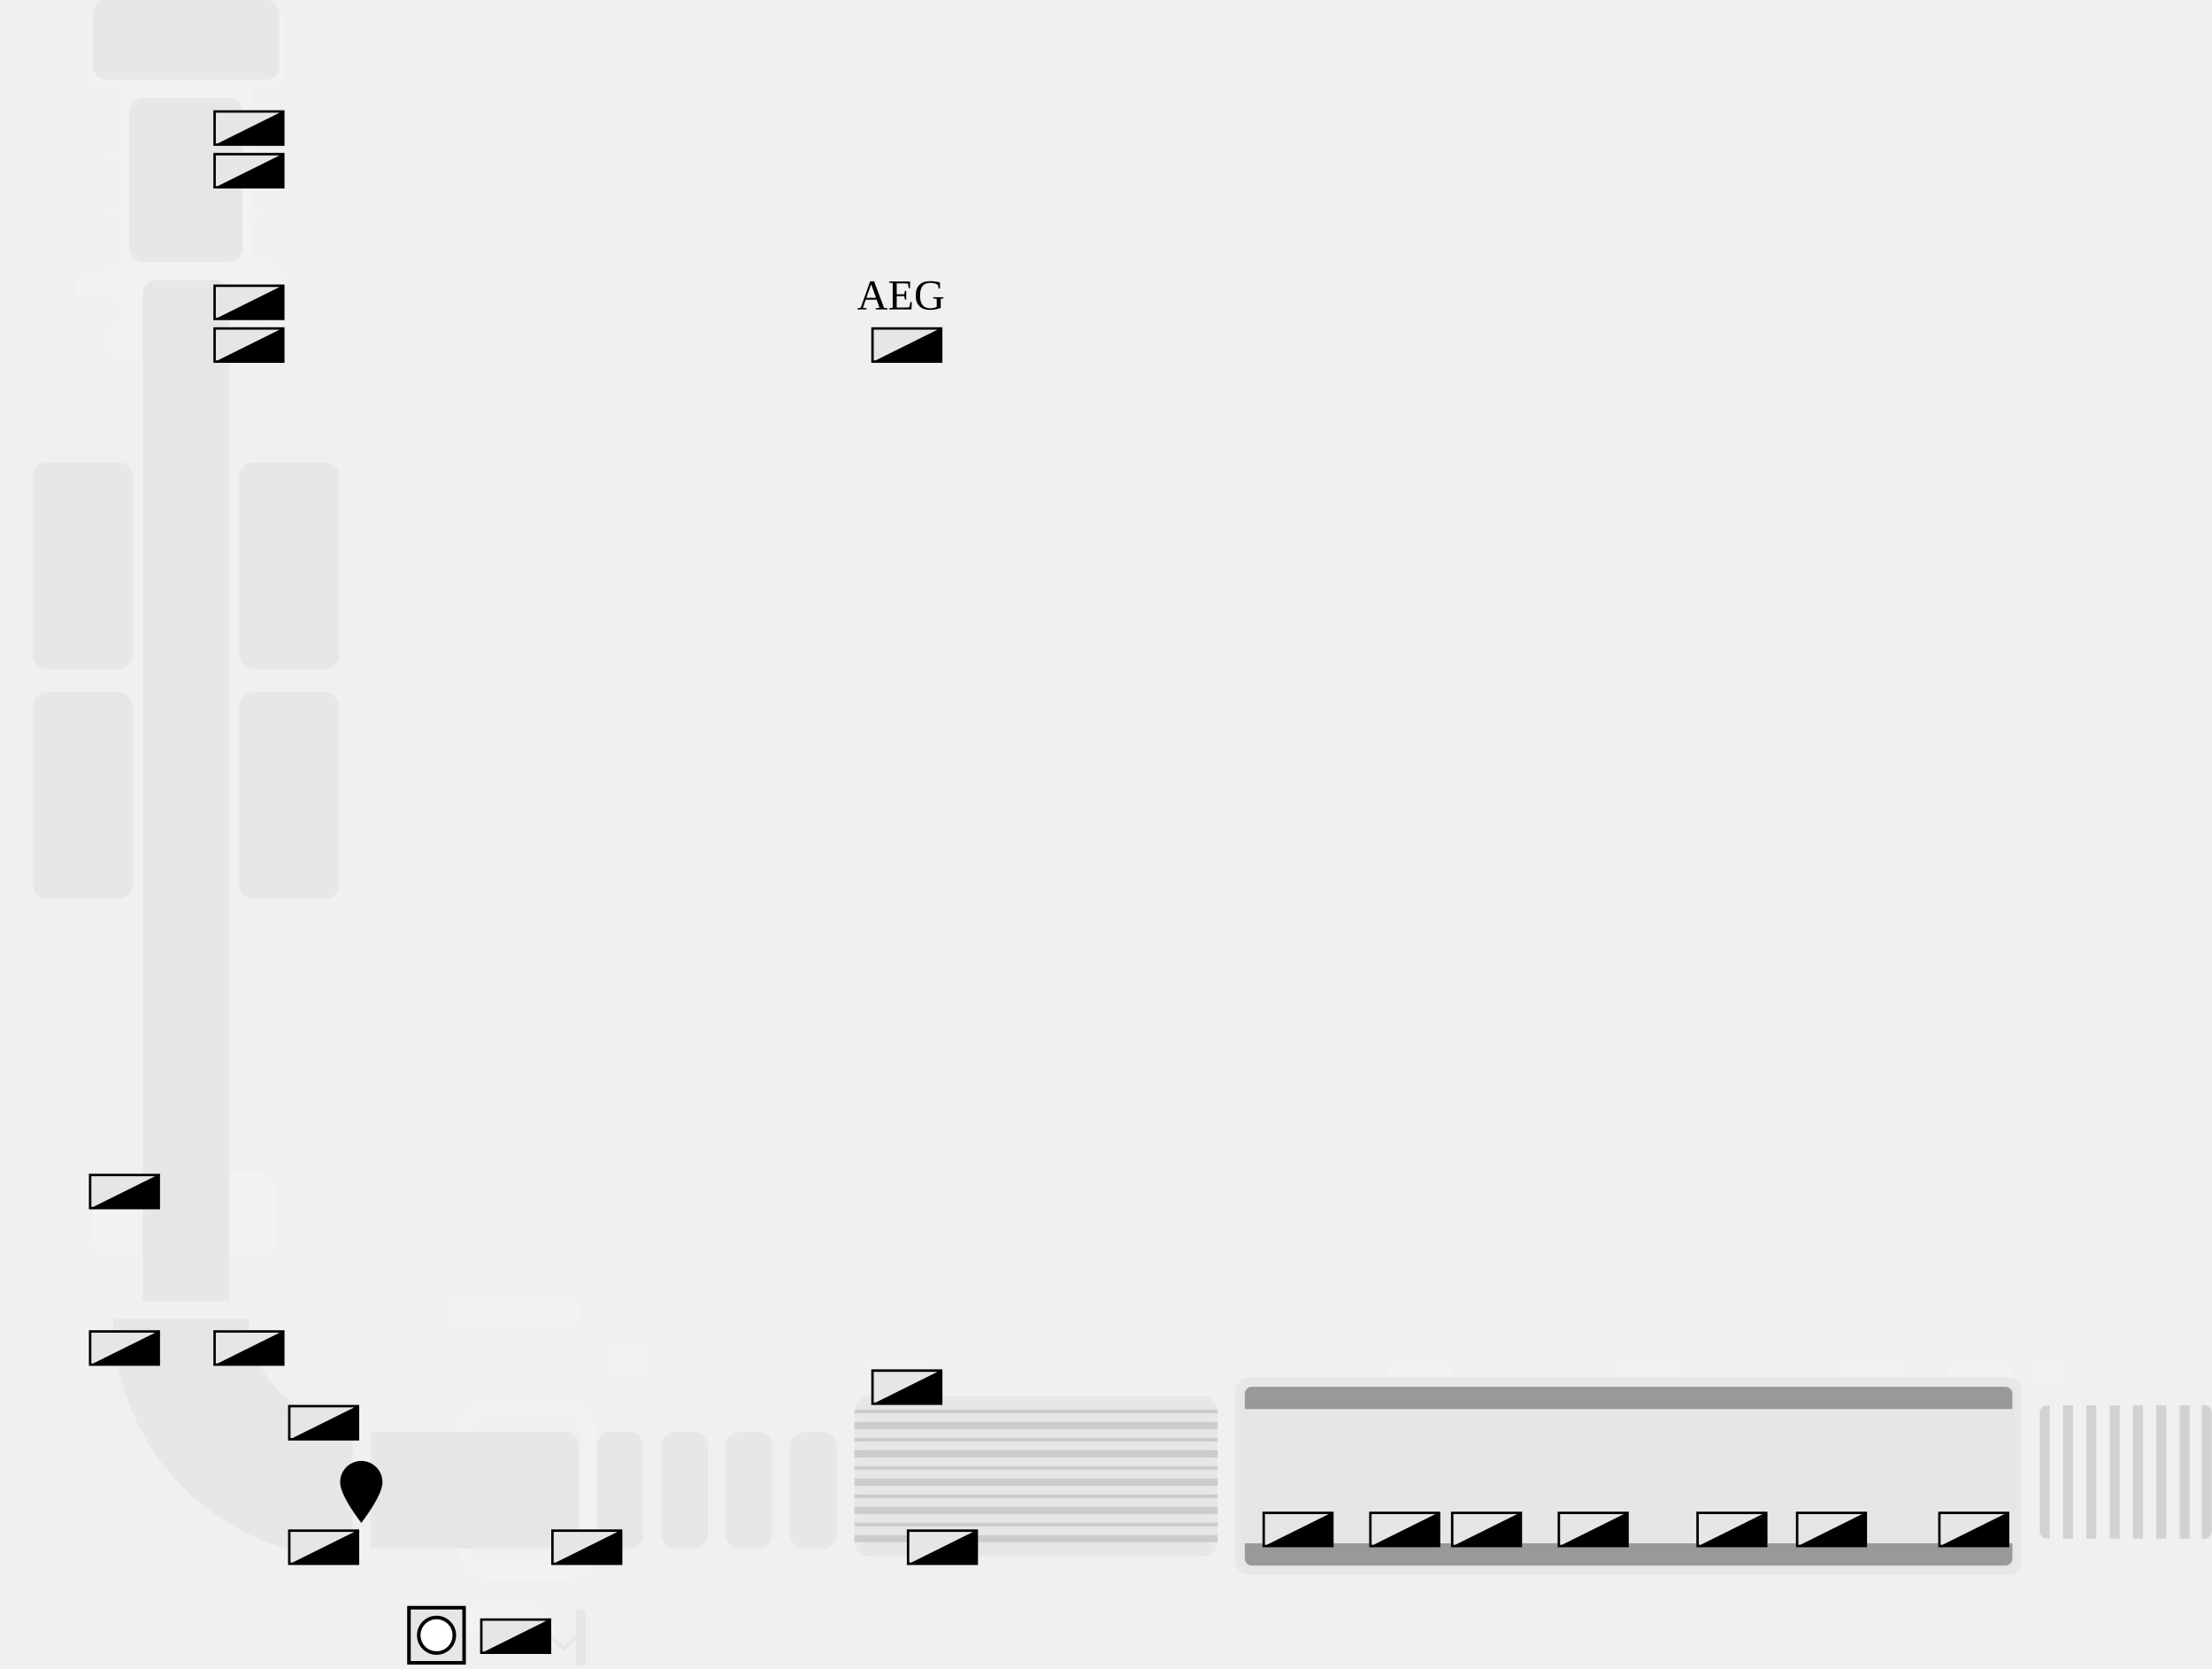
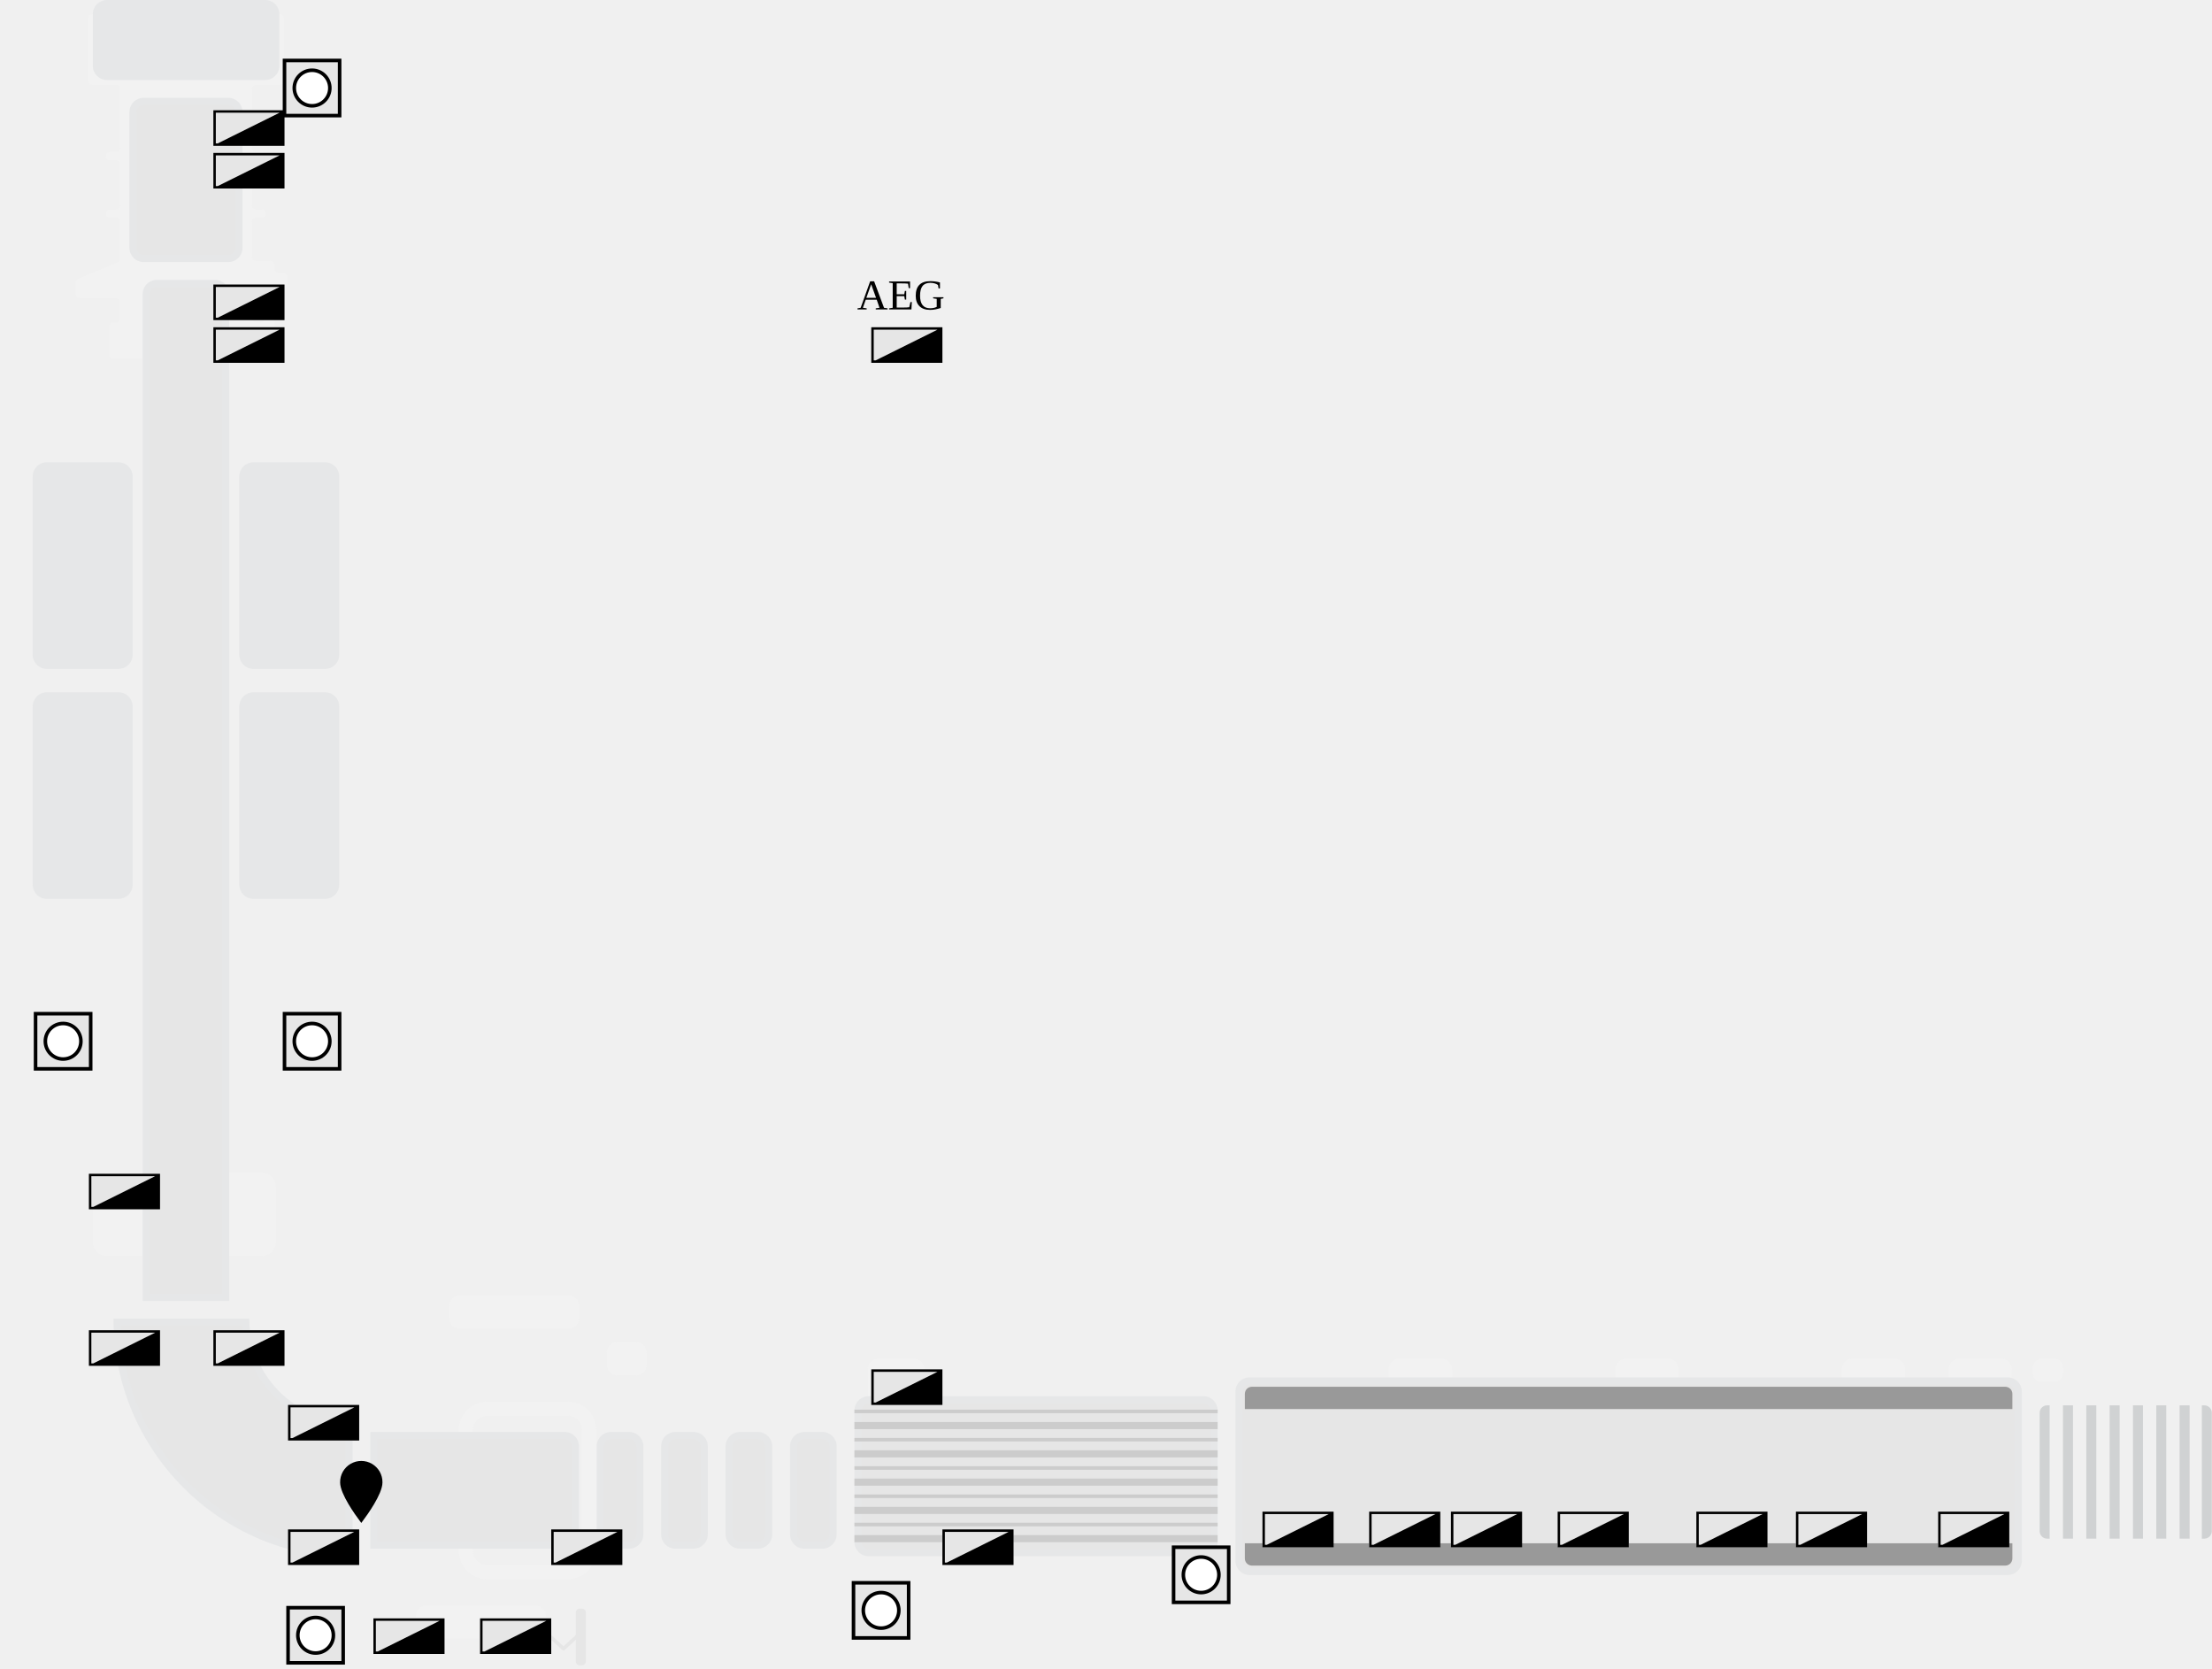
<svg xmlns="http://www.w3.org/2000/svg" id="Layer_1" data-name="Layer 1" viewBox="0 0 622 469">
  <defs>
    <style>
      .cls-1 {
        fill: #fff;
      }

      .cls-2 {
        stroke-width: 2px;
      }

      .cls-2, .cls-3, .cls-4, .cls-5, .cls-6 {
        fill: none;
      }

      .cls-2, .cls-4, .cls-6 {
        stroke-miterlimit: 10;
      }

      .cls-2, .cls-6 {
        stroke: #ccc;
      }

      .cls-3 {
        stroke: #e6e6e6;
        stroke-linecap: round;
        stroke-linejoin: round;
      }

      .cls-4 {
        stroke: #f2f2f2;
        stroke-width: 4px;
      }

      .cls-7 {
        fill: #d0d2d3;
      }

      .cls-8 {
        fill: #e6e6e6;
      }

      .cls-9 {
        fill: #e6e7e8;
      }
      .cls-11 {
        fill: #404041;
        font-family: SegoeUI-Semibold, 'Segoe UI';
        font-size: 11.244px;
        font-weight: 700;
      }

      .cls-12 {
        clip-path: url(#clippath);
      }

      .cls-13 {
        fill: #999;
      }

      .cls-14 {
        fill: #ccc;
      }

      .cls-15 {
        fill: #f2f2f2;
      }
      .cursor-pointer {
        cursor:pointer;
      }
      .buttons-font {
        font-family: Arial-BoldMT, Arial;
        font-size: 20px;
      }
    </style>
  </defs>
  <g>
    <path class="cls-15" d="M24.765,5.158V22.722c0,.626,.508,1.134,1.134,1.134h6.725c.626,0,1.134,.508,1.134,1.134v16.598c0,.626-.508,1.134-1.134,1.134h-1.709c-.626,0-1.134,.508-1.134,1.134v.083c0,.626,.508,1.134,1.134,1.134h1.709c.626,0,1.134,.508,1.134,1.134v11.568c0,.626-.508,1.134-1.134,1.134h-1.709c-.626,0-1.134,.508-1.134,1.134h0c0,.626,.508,1.134,1.134,1.134h1.709c.626,0,1.134,.508,1.134,1.134v10.449c0,.459-.277,.874-.702,1.049l-11.104,4.576c-.425,.175-.702,.589-.702,1.049v3.261c0,.626,.508,1.134,1.134,1.134h10.24c.626,0,1.134,.508,1.134,1.134v4.554c0,.626-.508,1.134-1.134,1.134h-.778c-.626,0-1.134,.508-1.134,1.134v7.907c0,.626,.508,1.134,1.134,1.134h44.142c.626,0,1.134-.508,1.134-1.134v-12.054c0-.626-.508-1.134-1.134-1.134h-.454c-.626,0-1.134,.508-1.134,1.134v1.879c0,.626-.508,1.134-1.134,1.134h-1.312c-.626,0-1.134-.508-1.134-1.134v-4.925c0-.626,.508-1.134,1.134-1.134h4.034c.626,0,1.134-.508,1.134-1.134v-.259c0-.626,.508-1.134,1.134-1.134h1.361c.626,0,1.134-.508,1.134-1.134v-1.944c0-.626-.508-1.134-1.134-1.134h-1.361c-.626,0-1.134-.508-1.134-1.134v-1.102c0-.626-.508-1.134-1.134-1.134h-4.034c-.626,0-1.134-.508-1.134-1.134v-9.901c0-.626,.508-1.134,1.134-1.134h1.733c.626,0,1.134-.508,1.134-1.134h0c0-.626-.508-1.134-1.134-1.134h-1.733c-.626,0-1.134-.508-1.134-1.134v-11.568c0-.626,.508-1.134,1.134-1.134h1.733c.626,0,1.134-.508,1.134-1.134v-.083c0-.626-.508-1.134-1.134-1.134h-1.733c-.626,0-1.134-.508-1.134-1.134V24.99c0-.626,.508-1.134,1.134-1.134h6.799c.626,0,1.134-.508,1.134-1.134V5.158c0-.626-.508-1.134-1.134-1.134H25.899c-.626,0-1.134,.508-1.134,1.134Z" />
    <rect class="cls-15" x="244.001" y="381.992" width="15.929" height="14.055" rx="3" ry="3" />
    <rect class="cls-15" x="390.487" y="381.992" width="17.803" height="14.055" rx="3" ry="3" />
    <rect class="cls-15" x="454.203" y="381.992" width="17.803" height="14.055" rx="3" ry="3" />
    <rect class="cls-15" x="517.919" y="381.992" width="17.803" height="14.055" rx="3" ry="3" />
    <rect class="cls-15" x="547.903" y="381.992" width="17.803" height="14.055" rx="3" ry="3" />
    <rect class="cls-15" x="571.662" y="381.992" width="8.433" height="6.559" rx="2.475" ry="2.475" />
    <rect class="cls-4" x="130.999" y="396.047" width="34.669" height="45.913" rx="6" ry="6" />
    <rect class="cls-15" x="26.056" y="329.68" width="51.535" height="23.425" rx="4" ry="4" />
    <g class="bin" gui-bin-id="5" bin-key="0_0">
      <rect class="cls-9" x="26.09" width="52.472" height="22.488" rx="4" ry="4" />
      <text class="cls-11" transform="translate(36 15) scale(1.074 1)">
        <tspan class="bin-label" x="0" y="0" />
      </text>
    </g>
    <g class="cursor-pointer bin" gui-bin-id="3" bin-key="0_0">
      <rect class="cls-9" x="67.284" y="129.969" width="28.11" height="58.094" rx="4" ry="4" />
      <text class="cls-11" transform="translate(85.297 174.68) rotate(-90) scale(1.074 1)">
        <tspan class="bin-label" x="0" y="0" />
      </text>
    </g>
    <g class="cursor-pointer bin" gui-bin-id="1" bin-key="0_0">
      <rect class="cls-9" x="67.284" y="194.621" width="28.11" height="58.094" rx="4" ry="4" />
      <text class="cls-11" transform="translate(85.297 238.227) rotate(-90) scale(1.074 1)">
        <tspan class="bin-label" x="0" y="0" />
      </text>
    </g>
    <g class="cursor-pointer bin" gui-bin-id="4" bin-key="0_0">
      <rect class="cls-9" x="9.19" y="129.969" width="28.11" height="58.094" rx="4" ry="4" />
      <text class="cls-11" transform="translate(27.204 175.119) rotate(-90) scale(1.074 1)">
        <tspan class="bin-label" x="0" y="0" />
      </text>
    </g>
    <g class="cursor-pointer bin" gui-bin-id="2" bin-key="0_0">
      <rect class="cls-9" x="9.19" y="194.621" width="28.11" height="58.094" rx="4" ry="4" />
      <text class="cls-11" transform="translate(27.203 239.357) rotate(-90) scale(1.074 1)">
        <tspan class="bin-label" x="0" y="0" />
      </text>
    </g>
    <g class="conveyor" gui-conveyor-id="1" conveyor-id="0" data-toggle="tooltip" data-html="true" title="">
      <rect class="cls-8" x="37.392" y="28.504" width="29.8" height="44.177" rx="3" ry="3" />
      <path class="cls-9 status" d="M64.192,29.504c1.103,0,2,.897,2,2v38.176c0,1.103-.897,2-2,2h-23.8c-1.103,0-2-.897-2-2V31.504c0-1.103,.897-2,2-2h23.8m0-2h-23.8c-2.209,0-4,1.791-4,4v38.176c0,2.209,1.791,4,4,4h23.8c2.209,0,4-1.791,4-4V31.504c0-2.209-1.791-4-4-4h0Z" />
    </g>
    <g class="conveyor" gui-conveyor-id="2" conveyor-id="0" data-toggle="tooltip" data-html="true" title="">
      <path class="cls-8" d="M41.111,364.749V82.681c0-1.654,1.346-3,3-3h16.362c1.654,0,3,1.346,3,3V364.749h-22.362Z" />
      <path class="cls-9 status" d="M60.473,80.68c1.103,0,2,.897,2,2V363.748h-20.362V82.68c0-1.103,.897-2,2-2h16.362m0-2h-16.362c-2.209,0-4,1.791-4,4V365.748h24.362V82.68c0-2.209-1.791-4-4-4h0Z" />
    </g>
    <g class="conveyor" gui-conveyor-id="3" conveyor-id="0" data-toggle="tooltip" data-html="true" title="">
      <path class="cls-8" d="M98.141,436.97c-35.726-.532-64.689-29.496-65.222-65.222h36.191c.519,15.774,13.256,28.511,29.03,29.03v36.192Z" />
      <path class="cls-9 status" d="M68.158,372.748c.992,15.53,13.454,27.991,28.983,28.983v34.216c-34.381-1.041-62.158-28.819-63.199-63.199h34.216m1.936-2H31.912c0,37.13,30.1,67.229,67.229,67.229v-38.183c-16.042,0-29.047-13.005-29.047-29.047h0Z" />
    </g>
    <g class="conveyor" gui-conveyor-id="4" conveyor-id="0" data-toggle="tooltip" data-html="true" title="">
      <path class="cls-8" d="M105.141,434.401v-30.795h53.653c1.654,0,3,1.346,3,3v24.795c0,1.654-1.346,3-3,3h-53.653Z" />
      <path class="cls-9 status" d="M158.794,404.606c1.103,0,2,.897,2,2v24.795c0,1.103-.897,2-2,2h-52.653v-28.795h52.653m0-2h-54.653v32.795h54.653c2.209,0,4-1.791,4-4v-24.795c0-2.209-1.791-4-4-4h0Z" />
    </g>
    <g class="conveyor" gui-conveyor-id="5" conveyor-id="0" data-toggle="tooltip" data-html="true" title="">
      <rect class="cls-8" x="168.794" y="403.606" width="11.118" height="30.795" rx="3" ry="3" />
      <path class="cls-9 status" d="M176.912,404.606c1.103,0,2,.897,2,2v24.795c0,1.103-.897,2-2,2h-5.118c-1.103,0-2-.897-2-2v-24.795c0-1.103,.897-2,2-2h5.118m0-2h-5.118c-2.209,0-4,1.791-4,4v24.795c0,2.209,1.791,4,4,4h5.118c2.209,0,4-1.791,4-4v-24.795c0-2.209-1.791-4-4-4h0Z" />
    </g>
    <g class="conveyor" gui-conveyor-id="6" conveyor-id="0" data-toggle="tooltip" data-html="true" title="">
      <rect class="cls-8" x="186.912" y="403.606" width="11.118" height="30.795" rx="3" ry="3" />
      <path class="cls-9 status" d="M195.03,404.606c1.103,0,2,.897,2,2v24.795c0,1.103-.897,2-2,2h-5.118c-1.103,0-2-.897-2-2v-24.795c0-1.103,.897-2,2-2h5.118m0-2h-5.118c-2.209,0-4,1.791-4,4v24.795c0,2.209,1.791,4,4,4h5.118c2.209,0,4-1.791,4-4v-24.795c0-2.209-1.791-4-4-4h0Z" />
    </g>
    <g class="conveyor" gui-conveyor-id="7" conveyor-id="0" data-toggle="tooltip" data-html="true" title="">
      <rect class="cls-8" x="205.03" y="403.606" width="11.118" height="30.795" rx="3" ry="3" />
      <path class="cls-9 status" d="M213.148,404.606c1.103,0,2,.897,2,2v24.795c0,1.103-.897,2-2,2h-5.118c-1.103,0-2-.897-2-2v-24.795c0-1.103,.897-2,2-2h5.118m0-2h-5.118c-2.209,0-4,1.791-4,4v24.795c0,2.209,1.791,4,4,4h5.118c2.209,0,4-1.791,4-4v-24.795c0-2.209-1.791-4-4-4h0Z" />
    </g>
    <g class="conveyor" gui-conveyor-id="8" conveyor-id="0" data-toggle="tooltip" data-html="true" title="">
      <rect class="cls-8" x="223.148" y="403.606" width="11.118" height="30.795" rx="3" ry="3" />
      <path class="cls-9 status" d="M231.266,404.606c1.103,0,2,.897,2,2v24.795c0,1.103-.897,2-2,2h-5.118c-1.103,0-2-.897-2-2v-24.795c0-1.103,.897-2,2-2h5.118m0-2h-5.118c-2.209,0-4,1.791-4,4v24.795c0,2.209,1.791,4,4,4h5.118c2.209,0,4-1.791,4-4v-24.795c0-2.209-1.791-4-4-4h0Z" />
    </g>
    <g class="conveyor" gui-conveyor-id="9" conveyor-id="0" data-toggle="tooltip" data-html="true" title="">
      <rect class="cls-8" x="241.262" y="393.541" width="100.132" height="42.976" rx="3" ry="3" />
      <path class="cls-9 status" d="M338.394,394.541c1.103,0,2,.897,2,2v36.976c0,1.103-.897,2-2,2h-94.132c-1.103,0-2-.897-2-2v-36.976c0-1.103,.897-2,2-2h94.132m0-2h-94.132c-2.209,0-4,1.791-4,4v36.976c0,2.209,1.791,4,4,4h94.132c2.209,0,4-1.791,4-4v-36.976c0-2.209-1.791-4-4-4h0Z" />
    </g>
    <g class="conveyor" gui-conveyor-id="10" conveyor-id="0" data-toggle="tooltip" data-html="true" title="">
      <rect class="cls-8" x="348.394" y="388.241" width="219.131" height="53.576" rx="3" ry="3" />
      <path class="cls-9 status" d="M564.524,389.241c1.103,0,2,.897,2,2v47.576c0,1.103-.897,2-2,2h-213.131c-1.103,0-2-.897-2-2v-47.576c0-1.103,.897-2,2-2h213.131m0-2h-213.131c-2.209,0-4,1.791-4,4v47.576c0,2.209,1.791,4,4,4h213.131c2.209,0,4-1.791,4-4v-47.576c0-2.209-1.791-4-4-4h0Z" />
    </g>
    <g>
      <path class="cls-7" d="M558.302,412.445h33.28c1.159,0,2.1,.941,2.1,2.1v.711h-37.48v-.711c0-1.159,.941-2.1,2.1-2.1Z" transform="translate(161.092 988.792) rotate(-90)" />
      <rect class="cls-7" x="562.761" y="412.445" width="37.48" height="2.811" transform="translate(167.651 995.351) rotate(-90)" />
      <rect class="cls-7" x="569.32" y="412.445" width="37.48" height="2.811" transform="translate(174.209 1001.91) rotate(-90)" />
      <rect class="cls-7" x="575.879" y="412.445" width="37.48" height="2.811" transform="translate(180.768 1008.469) rotate(-90)" />
      <rect class="cls-7" x="582.438" y="412.445" width="37.48" height="2.811" transform="translate(187.327 1015.027) rotate(-90)" />
      <rect class="cls-7" x="588.997" y="412.445" width="37.48" height="2.811" transform="translate(193.886 1021.586) rotate(-90)" />
      <rect class="cls-7" x="595.555" y="412.445" width="37.48" height="2.811" transform="translate(200.445 1028.145) rotate(-90)" />
      <path class="cls-7" d="M601.802,412.445h37.48v.711c0,1.159-.941,2.1-2.1,2.1h-33.28c-1.159,0-2.1-.941-2.1-2.1v-.711h0Z" transform="translate(206.692 1034.392) rotate(-90)" />
    </g>
    <rect class="cls-15" x="126.314" y="364.189" width="36.543" height="9.37" rx="3" ry="3" />
    <rect class="cls-15" x="170.605" y="377.307" width="11.244" height="9.37" rx="3" ry="3" />
    <g>
      <polyline class="cls-3" points="162.572 459.763 158.449 463.511 152.265 457.889" />
      <rect class="cls-15" x="116.944" y="451.33" width="36.543" height="9.37" rx="3" ry="3" />
      <rect class="cls-8" x="161.92" y="452.267" width="2.811" height="15.929" rx="1.061" ry="1.061" />
    </g>
    <g class="cls-12">
      <g>
        <line class="cls-6" x1="240.261" y1="396.821" x2="342.394" y2="396.821" />
        <line class="cls-2" x1="240.261" y1="400.796" x2="342.394" y2="400.796" />
        <line class="cls-6" x1="240.261" y1="404.771" x2="342.394" y2="404.771" />
        <line class="cls-2" x1="240.261" y1="408.746" x2="342.394" y2="408.746" />
        <line class="cls-6" x1="240.261" y1="412.721" x2="342.394" y2="412.721" />
        <line class="cls-2" x1="240.261" y1="416.696" x2="342.394" y2="416.696" />
        <line class="cls-6" x1="240.261" y1="420.671" x2="342.394" y2="420.671" />
        <line class="cls-2" x1="240.261" y1="424.646" x2="342.394" y2="424.646" />
        <line class="cls-6" x1="240.261" y1="428.621" x2="342.394" y2="428.621" />
        <line class="cls-2" x1="240.261" y1="432.596" x2="342.394" y2="432.596" />
      </g>
    </g>
    <g>
      <path class="cls-13" d="M350.039,396.156h215.829v-4.268c0-1.105-.895-2-2-2h-211.829c-1.105,0-2,.895-2,2v4.268Z" />
      <path class="cls-13" d="M350.039,433.893h215.829v4.268c0,1.105-.895,2-2,2h-211.829c-1.105,0-2-.895-2-2v-4.268Z" />
    </g>
  </g>
  <g transform="translate(60 31)" class="device" gui-device-id="1" device-id="0" data-toggle="tooltip" data-html="true" title="">
    <rect class="status" x="0" y="0" width="19.914" height="9.863" style="fill:#e6e6e6" />
    <path d="M0,0v10h20v-10h-20Zm.686,9.318v-8.636h17.94l-17.393,8.636h-.547Z" />
  </g>
  <g transform="translate(60 43)" class="device" gui-device-id="2" device-id="0" data-toggle="tooltip" data-html="true" title="">
    <rect class="status" x="0" y="0" width="19.914" height="9.863" style="fill:#e6e6e6" />
    <path d="M0,0v10h20v-10h-20Zm.686,9.318v-8.636h17.94l-17.393,8.636h-.547Z" />
  </g>
  <g transform="translate(60 80)" class="device" gui-device-id="3" device-id="0" data-toggle="tooltip" data-html="true" title="">
    <rect class="status" x="0" y="0" width="19.914" height="9.863" style="fill:#e6e6e6" />
    <path d="M0,0v10h20v-10h-20Zm.686,9.318v-8.636h17.94l-17.393,8.636h-.547Z" />
  </g>
  <g transform="translate(60 92)" class="device" gui-device-id="4" device-id="0" data-toggle="tooltip" data-html="true" title="">
    <rect class="status" x="0" y="0" width="19.914" height="9.863" style="fill:#e6e6e6" />
    <path d="M0,0v10h20v-10h-20Zm.686,9.318v-8.636h17.94l-17.393,8.636h-.547Z" />
  </g>
  <g transform="translate(25 330)" class="device" gui-device-id="5" device-id="0" data-toggle="tooltip" data-html="true" title="">
    <rect class="status" x="0" y="0" width="19.914" height="9.863" style="fill:#e6e6e6" />
    <path d="M0,0v10h20v-10h-20Zm.686,9.318v-8.636h17.94l-17.393,8.636h-.547Z" />
  </g>
  <g transform="translate(25 374)" class="device" gui-device-id="6" device-id="0" data-toggle="tooltip" data-html="true" title="">
    <rect class="status" x="0" y="0" width="19.914" height="9.863" style="fill:#e6e6e6" />
    <path d="M0,0v10h20v-10h-20Zm.686,9.318v-8.636h17.94l-17.393,8.636h-.547Z" />
  </g>
  <g transform="translate(60 374)" class="device" gui-device-id="7" device-id="0" data-toggle="tooltip" data-html="true" title="">
    <rect class="status" x="0" y="0" width="19.914" height="9.863" style="fill:#e6e6e6" />
    <path d="M0,0v10h20v-10h-20Zm.686,9.318v-8.636h17.94l-17.393,8.636h-.547Z" />
  </g>
  <g transform="translate(81 395)" class="device" gui-device-id="8" device-id="0" data-toggle="tooltip" data-html="true" title="">
    <rect class="status" x="0" y="0" width="19.914" height="9.863" style="fill:#e6e6e6" />
    <path d="M0,0v10h20v-10h-20Zm.686,9.318v-8.636h17.94l-17.393,8.636h-.547Z" />
  </g>
  <g transform="translate(81 430)" class="device" gui-device-id="9" device-id="0" data-toggle="tooltip" data-html="true" title="">
    <rect class="status" x="0" y="0" width="19.914" height="9.863" style="fill:#e6e6e6" />
    <path d="M0,0v10h20v-10h-20Zm.686,9.318v-8.636h17.94l-17.393,8.636h-.547Z" />
  </g>
  <g transform="translate(-115 278)" class="device" gui-device-id="10" device-id="0" data-toggle="tooltip" data-html="true" title="">
    <path class="status" style="stroke:#000; stroke-width:1px" transform="scale(1.3)" d="M166.61,114.682c-.842-1.128-4.079-5.619-4.079-7.931a4.08,4.08,0,1,1,8.159,0C170.69,109.064,167.452,113.554,166.61,114.682Z" />
  </g>
-   <g transform="translate(115 452)" class="estop" gui-input-id="81" input-id="0" data-toggle="tooltip" data-html="true" title="">
-     <rect class="status" x="0" y="0" width="15.5" height="15.5" style="fill:#e6e6e6;stroke:#000000;stroke-width:1px;" />
-     <circle cx="7.75" cy="7.75" r="5" stroke="black" stroke-width="1" fill="#fff" />
-   </g>
-   <g transform="translate(135 455)" class="device" gui-device-id="11" device-id="0" data-toggle="tooltip" data-html="true" title="">
+   <g transform="translate(81 452)" class="estop" gui-input-id="81" input-id="0" data-toggle="tooltip" data-html="true" title="">
+     <rect class="status" x="0" y="0" width="15.5" height="15.5" style="fill:#e6e6e6;stroke:#000000;stroke-width:1px;" />
+     <circle cx="7.75" cy="7.75" r="5" stroke="black" stroke-width="1" fill="#fff" />
+   </g>
+   <g transform="translate(105 455)" class="device" gui-device-id="11" device-id="0" data-toggle="tooltip" data-html="true" title="">
    <rect class="status" x="0" y="0" width="19.914" height="9.863" style="fill:#e6e6e6" />
    <path d="M0,0v10h20v-10h-20Zm.686,9.318v-8.636h17.94l-17.393,8.636h-.547Z" />
  </g>
  <g transform="translate(155 430)" class="device" gui-device-id="12" device-id="0" data-toggle="tooltip" data-html="true" title="">
    <rect class="status" x="0" y="0" width="19.914" height="9.863" style="fill:#e6e6e6" />
    <path d="M0,0v10h20v-10h-20Zm.686,9.318v-8.636h17.94l-17.393,8.636h-.547Z" />
  </g>
  <g transform="translate(245 385)" class="device" gui-device-id="13" device-id="0" data-toggle="tooltip" data-html="true" title="">
    <rect class="status" x="0" y="0" width="19.914" height="9.863" style="fill:#e6e6e6" />
    <path d="M0,0v10h20v-10h-20Zm.686,9.318v-8.636h17.94l-17.393,8.636h-.547Z" />
  </g>
-   <g transform="translate(255 430)" class="device" gui-device-id="14" device-id="0" data-toggle="tooltip" data-html="true" title="">
+   <g transform="translate(265 430)" class="device" gui-device-id="14" device-id="0" data-toggle="tooltip" data-html="true" title="">
    <rect class="status" x="0" y="0" width="19.914" height="9.863" style="fill:#e6e6e6" />
    <path d="M0,0v10h20v-10h-20Zm.686,9.318v-8.636h17.94l-17.393,8.636h-.547Z" />
  </g>
  <g transform="translate(355 425)" class="device" gui-device-id="15" device-id="0" data-toggle="tooltip" data-html="true" title="">
    <rect class="status" x="0" y="0" width="19.914" height="9.863" style="fill:#e6e6e6" />
    <path d="M0,0v10h20v-10h-20Zm.686,9.318v-8.636h17.94l-17.393,8.636h-.547Z" />
  </g>
  <g transform="translate(385 425)" class="device" gui-device-id="16" device-id="0" data-toggle="tooltip" data-html="true" title="">
    <rect class="status" x="0" y="0" width="19.914" height="9.863" style="fill:#e6e6e6" />
    <path d="M0,0v10h20v-10h-20Zm.686,9.318v-8.636h17.94l-17.393,8.636h-.547Z" />
  </g>
  <g transform="translate(408 425)" class="device" gui-device-id="17" device-id="0" data-toggle="tooltip" data-html="true" title="">
    <rect class="status" x="0" y="0" width="19.914" height="9.863" style="fill:#e6e6e6" />
    <path d="M0,0v10h20v-10h-20Zm.686,9.318v-8.636h17.94l-17.393,8.636h-.547Z" />
  </g>
  <g transform="translate(438 425)" class="device" gui-device-id="18" device-id="0" data-toggle="tooltip" data-html="true" title="">
    <rect class="status" x="0" y="0" width="19.914" height="9.863" style="fill:#e6e6e6" />
    <path d="M0,0v10h20v-10h-20Zm.686,9.318v-8.636h17.94l-17.393,8.636h-.547Z" />
  </g>
  <g transform="translate(477 425)" class="device" gui-device-id="19" device-id="0" data-toggle="tooltip" data-html="true" title="">
    <rect class="status" x="0" y="0" width="19.914" height="9.863" style="fill:#e6e6e6" />
    <path d="M0,0v10h20v-10h-20Zm.686,9.318v-8.636h17.94l-17.393,8.636h-.547Z" />
  </g>
  <g transform="translate(505 425)" class="device" gui-device-id="20" device-id="0" data-toggle="tooltip" data-html="true" title="">
    <rect class="status" x="0" y="0" width="19.914" height="9.863" style="fill:#e6e6e6" />
    <path d="M0,0v10h20v-10h-20Zm.686,9.318v-8.636h17.94l-17.393,8.636h-.547Z" />
  </g>
  <g transform="translate(545 425)" class="device" gui-device-id="21" device-id="0" data-toggle="tooltip" data-html="true" title="">
    <rect class="status" x="0" y="0" width="19.914" height="9.863" style="fill:#e6e6e6" />
    <path d="M0,0v10h20v-10h-20Zm.686,9.318v-8.636h17.94l-17.393,8.636h-.547Z" />
  </g>
  <g transform="translate(245 92)" class="device" gui-device-id="22" device-id="0" data-toggle="tooltip" data-html="true" title="">
    <rect class="status" x="0" y="0" width="19.914" height="9.863" style="fill:#e6e6e6" />
    <path d="M0,0v10h20v-10h-20Zm.686,9.318v-8.636h17.94l-17.393,8.636h-.547Z" />
    <text class="gv-text" transform="translate(-4 -5)">
      <tspan x="0" y="0">AEG</tspan>
    </text>
  </g>
+   <g transform="translate(135 455)" class="device" gui-device-id="23" device-id="0" data-toggle="tooltip" data-html="true" title="">
+     <rect class="status" x="0" y="0" width="19.914" height="9.863" style="fill:#e6e6e6" />
+     <path d="M0,0v10h20v-10h-20Zm.686,9.318v-8.636h17.94l-17.393,8.636h-.547Z" />
+   </g>
+   <g transform="translate(240 445)" class="estop" gui-input-id="82" input-id="0" data-toggle="tooltip" data-html="true" title="">
+     <rect class="status" x="0" y="0" width="15.5" height="15.5" style="fill:#e6e6e6;stroke:#000000;stroke-width:1px;" />
+     <circle cx="7.75" cy="7.75" r="5" stroke="black" stroke-width="1" fill="#fff" />
+   </g>
+   <g transform="translate(330 435)" class="estop" gui-input-id="83" input-id="0" data-toggle="tooltip" data-html="true" title="">
+     <rect class="status" x="0" y="0" width="15.5" height="15.5" style="fill:#e6e6e6;stroke:#000000;stroke-width:1px;" />
+     <circle cx="7.75" cy="7.75" r="5" stroke="black" stroke-width="1" fill="#fff" />
+   </g>
+   <g transform="translate(80 285)" class="estop" gui-input-id="84" input-id="0" data-toggle="tooltip" data-html="true" title="">
+     <rect class="status" x="0" y="0" width="15.5" height="15.5" style="fill:#e6e6e6;stroke:#000000;stroke-width:1px;" />
+     <circle cx="7.75" cy="7.75" r="5" stroke="black" stroke-width="1" fill="#fff" />
+   </g>
+   <g transform="translate(10 285)" class="estop" gui-input-id="85" input-id="0" data-toggle="tooltip" data-html="true" title="">
+     <rect class="status" x="0" y="0" width="15.5" height="15.5" style="fill:#e6e6e6;stroke:#000000;stroke-width:1px;" />
+     <circle cx="7.75" cy="7.75" r="5" stroke="black" stroke-width="1" fill="#fff" />
+   </g>
+   <g transform="translate(80 17)" class="estop" gui-input-id="86" input-id="0" data-toggle="tooltip" data-html="true" title="">
+     <rect class="status" x="0" y="0" width="15.5" height="15.5" style="fill:#e6e6e6;stroke:#000000;stroke-width:1px;" />
+     <circle cx="7.75" cy="7.75" r="5" stroke="black" stroke-width="1" fill="#fff" />
+   </g>
</svg>
